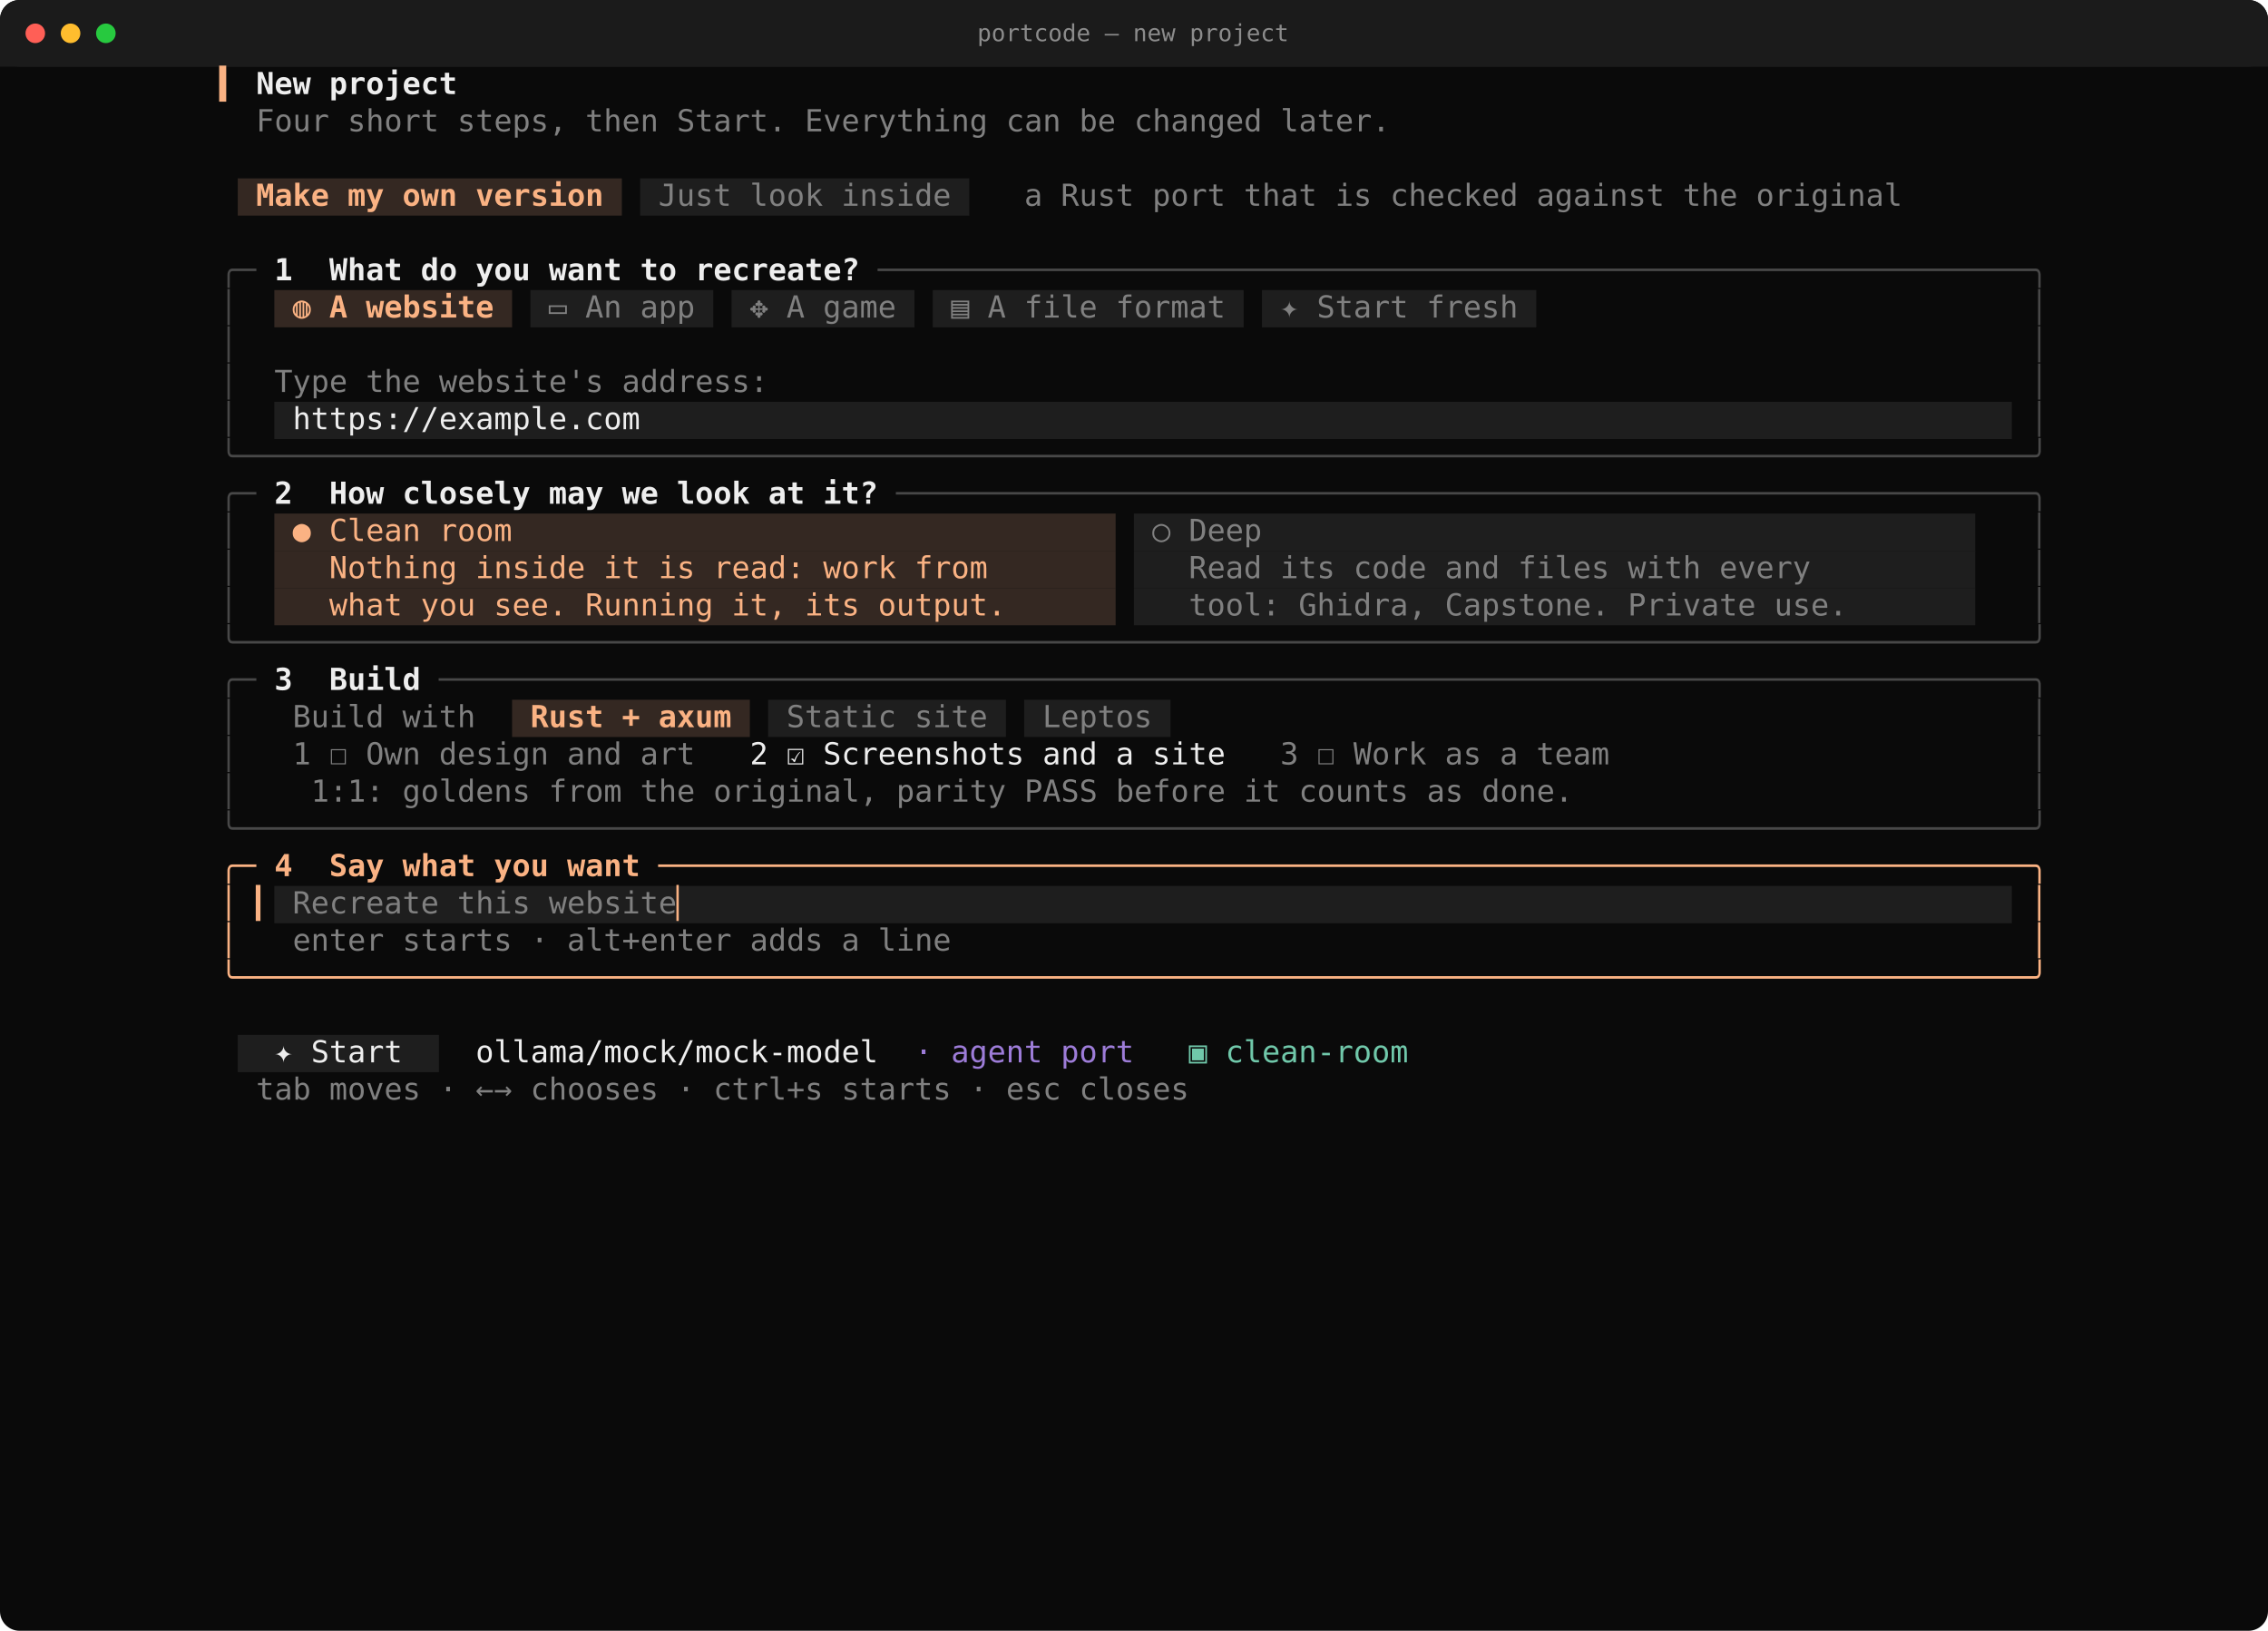
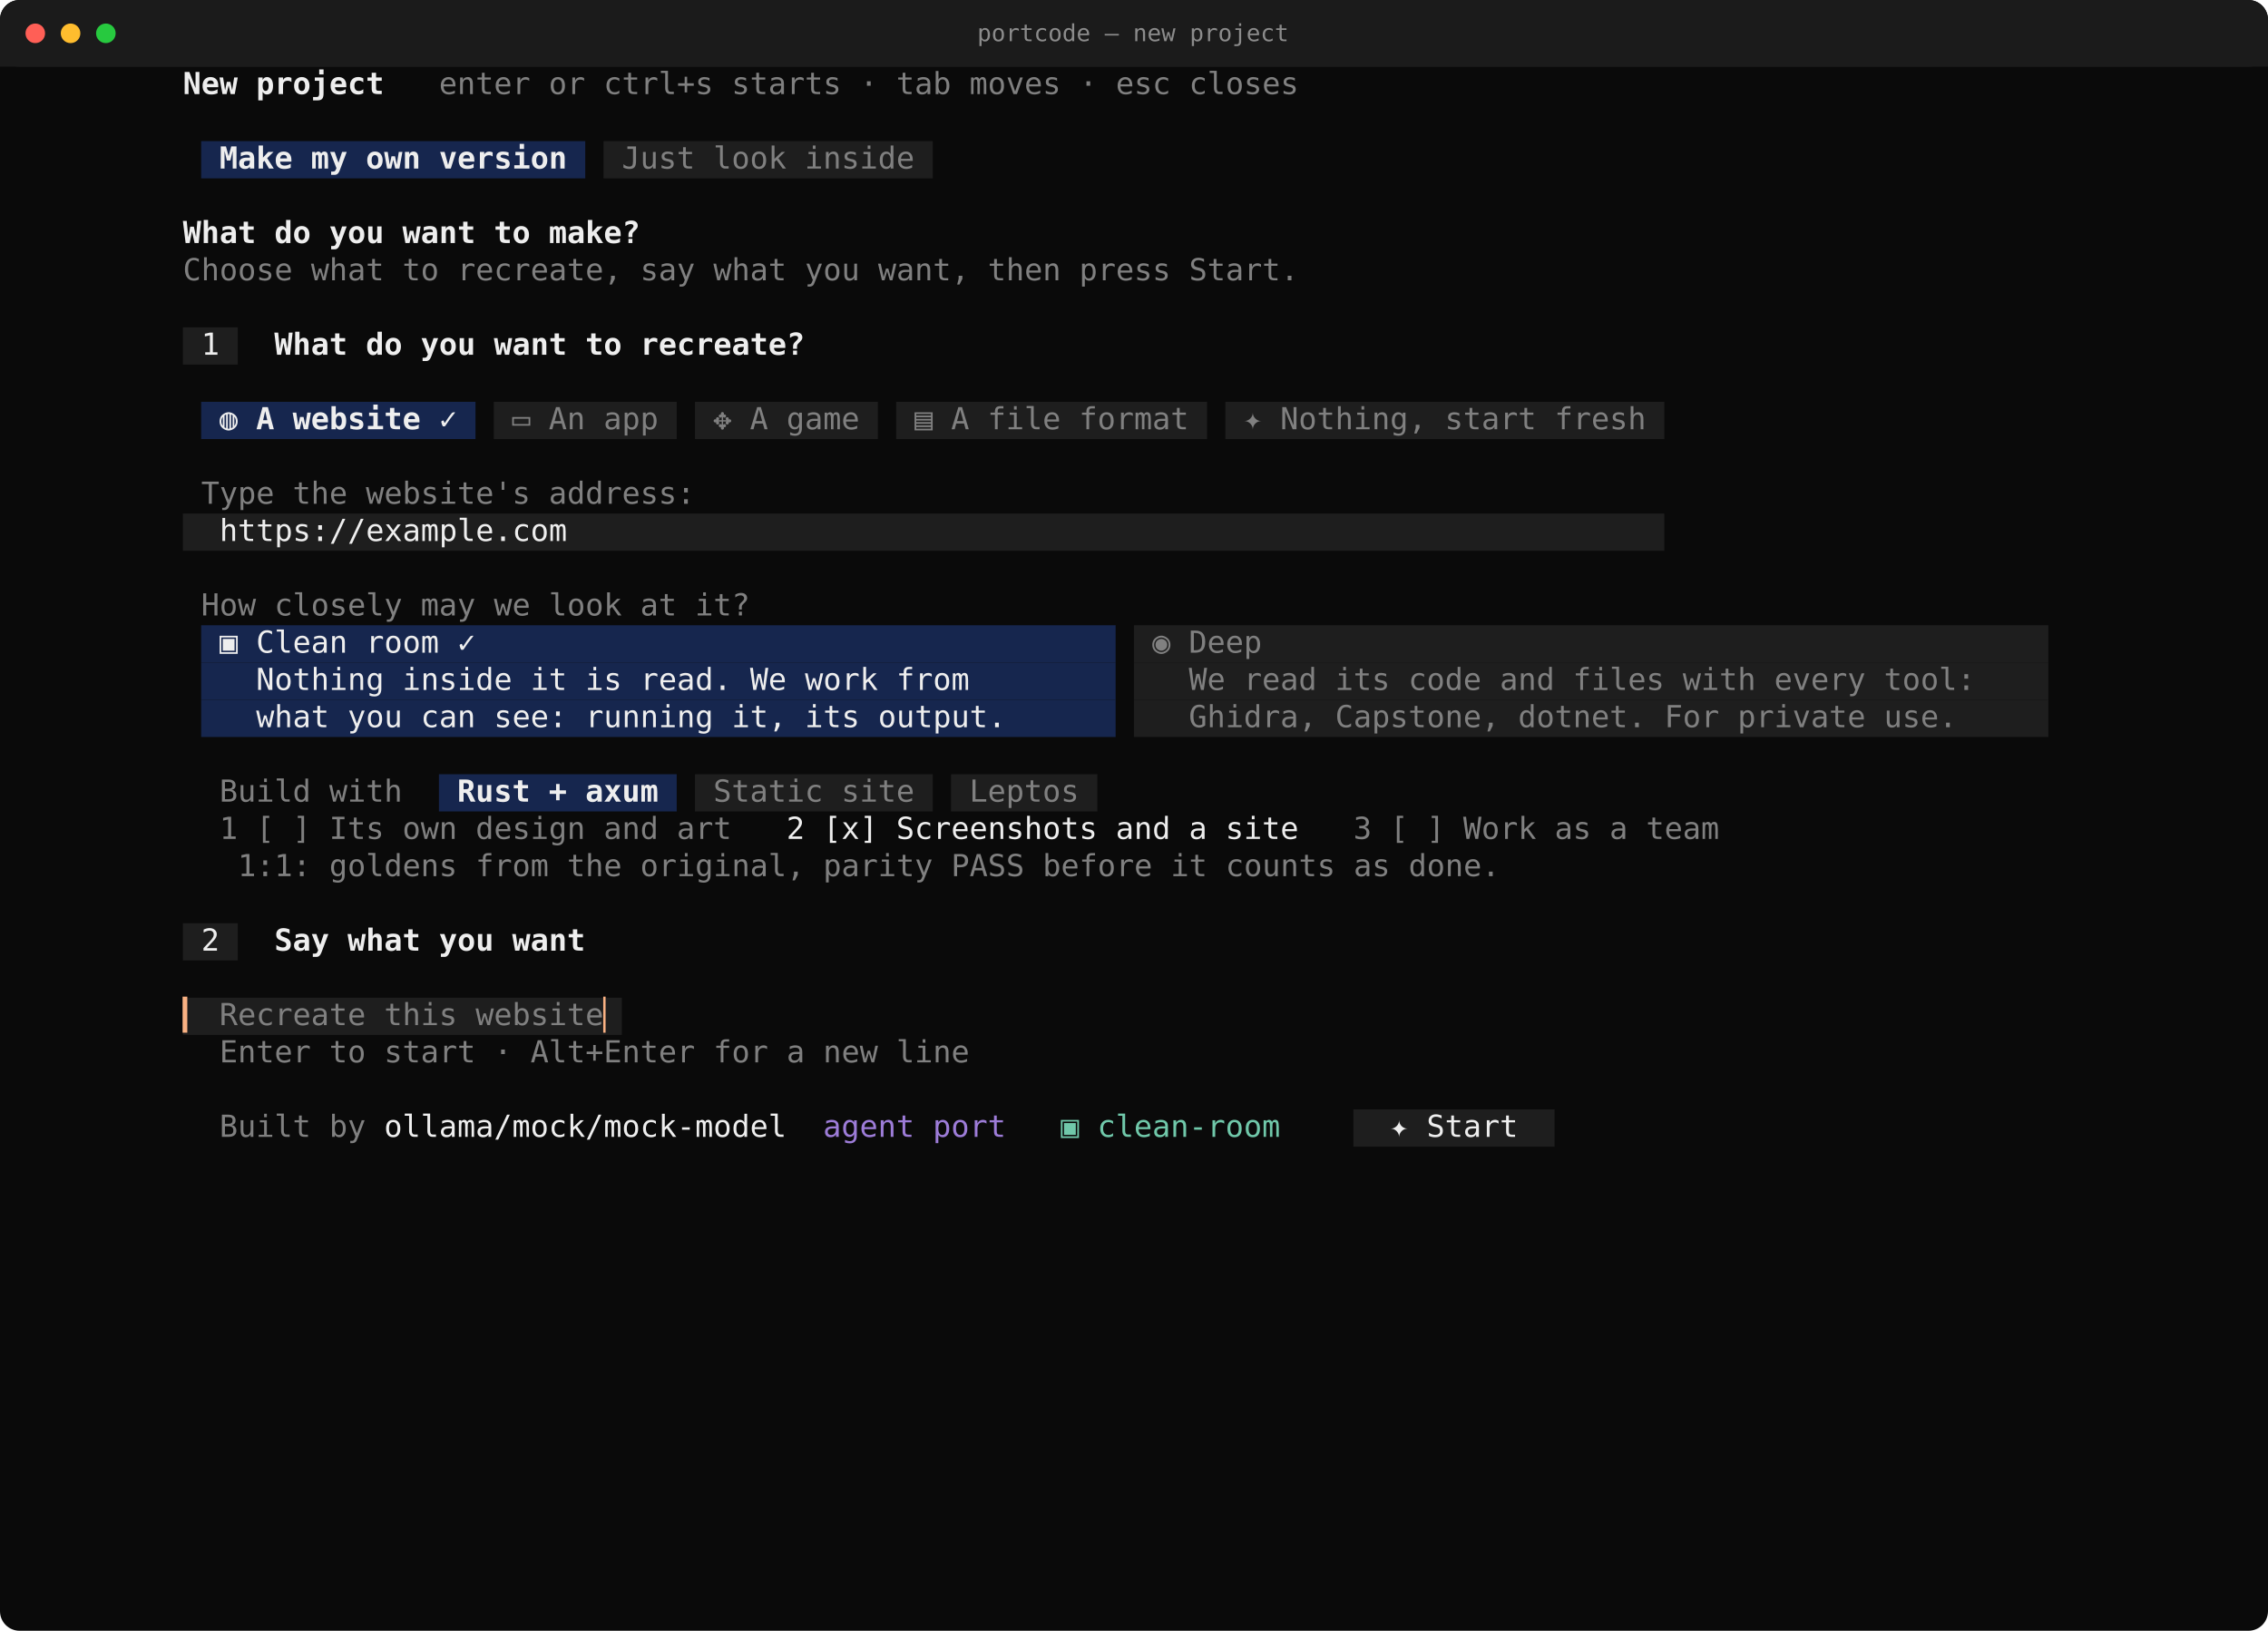
<svg xmlns="http://www.w3.org/2000/svg" width="1157" height="832" viewBox="0 0 1157 832" role="img" aria-label="portcode — new project">
  <rect width="1157" height="832" rx="10" fill="#0a0a0a" />
  <rect width="1157" height="34" rx="10" fill="#1b1b1b" />
  <rect y="24" width="1157" height="10" fill="#1b1b1b" />
  <circle cx="18" cy="17" r="5" fill="#ff5f56" />
  <circle cx="36" cy="17" r="5" fill="#ffbd2e" />
  <circle cx="54" cy="17" r="5" fill="#27c93f" />
  <text x="578" y="21" fill="#8b8b8b" font-family="ui-monospace,Menlo,monospace" font-size="12" text-anchor="middle">portcode — new project</text>
-   <rect x="121.29" y="91.00" width="195.93" height="19" fill="#342822" />
-   <rect x="326.55" y="91.00" width="167.94" height="19" fill="#1e1e1e" />
-   <rect x="139.95" y="148.00" width="121.29" height="19" fill="#342822" />
-   <rect x="270.57" y="148.00" width="93.30" height="19" fill="#1e1e1e" />
-   <rect x="373.20" y="148.00" width="93.30" height="19" fill="#1e1e1e" />
-   <rect x="475.83" y="148.00" width="158.61" height="19" fill="#1e1e1e" />
-   <rect x="643.77" y="148.00" width="139.95" height="19" fill="#1e1e1e" />
-   <rect x="139.95" y="205.00" width="886.35" height="19" fill="#1e1e1e" />
-   <rect x="139.95" y="262.00" width="429.18" height="19" fill="#342822" />
-   <rect x="578.46" y="262.00" width="429.18" height="19" fill="#1e1e1e" />
-   <rect x="139.95" y="281.00" width="429.18" height="19" fill="#342822" />
-   <rect x="578.46" y="281.00" width="429.18" height="19" fill="#1e1e1e" />
-   <rect x="139.95" y="300.00" width="429.18" height="19" fill="#342822" />
-   <rect x="578.46" y="300.00" width="429.18" height="19" fill="#1e1e1e" />
-   <rect x="261.24" y="357.00" width="121.29" height="19" fill="#342822" />
-   <rect x="391.86" y="357.00" width="121.29" height="19" fill="#1e1e1e" />
-   <rect x="522.48" y="357.00" width="74.64" height="19" fill="#1e1e1e" />
-   <rect x="139.95" y="452.00" width="886.35" height="19" fill="#1e1e1e" />
-   <rect x="121.29" y="528.00" width="102.63" height="19" fill="#1e1e1e" />
+   <rect x="102.63" y="72.00" width="195.93" height="19" fill="#16264e" />
+   <rect x="307.89" y="72.00" width="167.94" height="19" fill="#1e1e1e" />
+   <rect x="93.30" y="167.00" width="27.99" height="19" fill="#1e1e1e" />
+   <rect x="102.63" y="205.00" width="139.95" height="19" fill="#16264e" />
+   <rect x="251.91" y="205.00" width="93.30" height="19" fill="#1e1e1e" />
+   <rect x="354.54" y="205.00" width="93.30" height="19" fill="#1e1e1e" />
+   <rect x="457.17" y="205.00" width="158.61" height="19" fill="#1e1e1e" />
+   <rect x="625.11" y="205.00" width="223.92" height="19" fill="#1e1e1e" />
+   <rect x="93.30" y="262.00" width="755.73" height="19" fill="#1e1e1e" />
+   <rect x="102.63" y="319.00" width="466.50" height="19" fill="#16264e" />
+   <rect x="578.46" y="319.00" width="466.50" height="19" fill="#1e1e1e" />
+   <rect x="102.63" y="338.00" width="466.50" height="19" fill="#16264e" />
+   <rect x="578.46" y="338.00" width="466.50" height="19" fill="#1e1e1e" />
+   <rect x="102.63" y="357.00" width="466.50" height="19" fill="#16264e" />
+   <rect x="578.46" y="357.00" width="466.50" height="19" fill="#1e1e1e" />
+   <rect x="223.92" y="395.00" width="121.29" height="19" fill="#16264e" />
+   <rect x="354.54" y="395.00" width="121.29" height="19" fill="#1e1e1e" />
+   <rect x="485.16" y="395.00" width="74.64" height="19" fill="#1e1e1e" />
+   <rect x="93.30" y="471.00" width="27.99" height="19" fill="#1e1e1e" />
+   <rect x="93.30" y="509.00" width="223.92" height="19" fill="#1e1e1e" />
+   <rect x="690.42" y="566.00" width="102.63" height="19" fill="#1e1e1e" />
  <g font-family="ui-monospace,SFMono-Regular,Menlo,Consolas,'DejaVu Sans Mono',monospace" font-size="15.5" xml:space="preserve">
-     <text x="111.96" y="48.00" fill="#fab283" textLength="9.33" lengthAdjust="spacingAndGlyphs">▍</text>
-     <text x="121.29" y="48.00" fill="#eeeeee" textLength="111.96" lengthAdjust="spacingAndGlyphs" font-weight="700"> New project</text>
-     <text x="111.96" y="67.00" fill="#808080" textLength="597.12" lengthAdjust="spacingAndGlyphs">  Four short steps, then Start. Everything can be changed later.</text>
-     <text x="121.29" y="105.00" fill="#fab283" textLength="195.93" lengthAdjust="spacingAndGlyphs" font-weight="700"> Make my own version </text>
-     <text x="326.55" y="105.00" fill="#808080" textLength="643.77" lengthAdjust="spacingAndGlyphs"> Just look inside    a Rust port that is checked against the original</text>
-     <text x="111.96" y="143.00" fill="#484848" textLength="18.66" lengthAdjust="spacingAndGlyphs">╭─</text>
-     <text x="130.62" y="143.00" fill="#eeeeee" textLength="317.22" lengthAdjust="spacingAndGlyphs" font-weight="700"> 1  What do you want to recreate? </text>
-     <text x="447.84" y="143.00" fill="#484848" textLength="597.12" lengthAdjust="spacingAndGlyphs">───────────────────────────────────────────────────────────────╮</text>
-     <text x="111.96" y="162.00" fill="#484848" textLength="18.66" lengthAdjust="spacingAndGlyphs">│ </text>
-     <text x="139.95" y="162.00" fill="#fab283" textLength="121.29" lengthAdjust="spacingAndGlyphs" font-weight="700"> ◍ A website </text>
-     <text x="270.57" y="162.00" fill="#808080" textLength="93.30" lengthAdjust="spacingAndGlyphs"> ▭ An app </text>
-     <text x="373.20" y="162.00" fill="#808080" textLength="93.30" lengthAdjust="spacingAndGlyphs"> ✥ A game </text>
-     <text x="475.83" y="162.00" fill="#808080" textLength="158.61" lengthAdjust="spacingAndGlyphs"> ▤ A file format </text>
-     <text x="643.77" y="162.00" fill="#808080" textLength="139.95" lengthAdjust="spacingAndGlyphs"> ✦ Start fresh </text>
-     <text x="1026.30" y="162.00" fill="#484848" textLength="18.66" lengthAdjust="spacingAndGlyphs"> │</text>
-     <text x="111.96" y="181.00" fill="#484848" textLength="18.66" lengthAdjust="spacingAndGlyphs">│ </text>
-     <text x="1026.30" y="181.00" fill="#484848" textLength="18.66" lengthAdjust="spacingAndGlyphs"> │</text>
-     <text x="111.96" y="200.00" fill="#484848" textLength="18.66" lengthAdjust="spacingAndGlyphs">│ </text>
-     <text x="130.62" y="200.00" fill="#808080" textLength="261.24" lengthAdjust="spacingAndGlyphs"> Type the website's address:</text>
-     <text x="1026.30" y="200.00" fill="#484848" textLength="18.66" lengthAdjust="spacingAndGlyphs"> │</text>
-     <text x="111.96" y="219.00" fill="#484848" textLength="18.66" lengthAdjust="spacingAndGlyphs">│ </text>
-     <text x="130.62" y="219.00" fill="#eeeeee" textLength="895.68" lengthAdjust="spacingAndGlyphs">  https://example.com                                                                           </text>
-     <text x="1026.30" y="219.00" fill="#484848" textLength="18.66" lengthAdjust="spacingAndGlyphs"> │</text>
-     <text x="111.96" y="238.00" fill="#484848" textLength="933.00" lengthAdjust="spacingAndGlyphs">╰──────────────────────────────────────────────────────────────────────────────────────────────────╯</text>
-     <text x="111.96" y="257.00" fill="#484848" textLength="18.66" lengthAdjust="spacingAndGlyphs">╭─</text>
-     <text x="130.62" y="257.00" fill="#eeeeee" textLength="326.55" lengthAdjust="spacingAndGlyphs" font-weight="700"> 2  How closely may we look at it? </text>
-     <text x="457.17" y="257.00" fill="#484848" textLength="587.79" lengthAdjust="spacingAndGlyphs">──────────────────────────────────────────────────────────────╮</text>
-     <text x="111.96" y="276.00" fill="#484848" textLength="18.66" lengthAdjust="spacingAndGlyphs">│ </text>
-     <text x="139.95" y="276.00" fill="#fab283" textLength="429.18" lengthAdjust="spacingAndGlyphs"> ● Clean room                                 </text>
-     <text x="578.46" y="276.00" fill="#808080" textLength="429.18" lengthAdjust="spacingAndGlyphs"> ○ Deep                                       </text>
-     <text x="1026.30" y="276.00" fill="#484848" textLength="18.66" lengthAdjust="spacingAndGlyphs"> │</text>
-     <text x="111.96" y="295.00" fill="#484848" textLength="18.66" lengthAdjust="spacingAndGlyphs">│ </text>
-     <text x="139.95" y="295.00" fill="#fab283" textLength="429.18" lengthAdjust="spacingAndGlyphs">   Nothing inside it is read: work from       </text>
-     <text x="578.46" y="295.00" fill="#808080" textLength="429.18" lengthAdjust="spacingAndGlyphs">   Read its code and files with every         </text>
-     <text x="1026.30" y="295.00" fill="#484848" textLength="18.66" lengthAdjust="spacingAndGlyphs"> │</text>
-     <text x="111.96" y="314.00" fill="#484848" textLength="18.66" lengthAdjust="spacingAndGlyphs">│ </text>
-     <text x="139.95" y="314.00" fill="#fab283" textLength="429.18" lengthAdjust="spacingAndGlyphs">   what you see. Running it, its output.      </text>
-     <text x="578.46" y="314.00" fill="#808080" textLength="429.18" lengthAdjust="spacingAndGlyphs">   tool: Ghidra, Capstone. Private use.       </text>
-     <text x="1026.30" y="314.00" fill="#484848" textLength="18.66" lengthAdjust="spacingAndGlyphs"> │</text>
-     <text x="111.96" y="333.00" fill="#484848" textLength="933.00" lengthAdjust="spacingAndGlyphs">╰──────────────────────────────────────────────────────────────────────────────────────────────────╯</text>
-     <text x="111.96" y="352.00" fill="#484848" textLength="18.66" lengthAdjust="spacingAndGlyphs">╭─</text>
-     <text x="130.62" y="352.00" fill="#eeeeee" textLength="93.30" lengthAdjust="spacingAndGlyphs" font-weight="700"> 3  Build </text>
-     <text x="223.92" y="352.00" fill="#484848" textLength="821.04" lengthAdjust="spacingAndGlyphs">───────────────────────────────────────────────────────────────────────────────────────╮</text>
-     <text x="111.96" y="371.00" fill="#484848" textLength="18.66" lengthAdjust="spacingAndGlyphs">│ </text>
-     <text x="139.95" y="371.00" fill="#808080" textLength="121.29" lengthAdjust="spacingAndGlyphs"> Build with  </text>
-     <text x="261.24" y="371.00" fill="#fab283" textLength="121.29" lengthAdjust="spacingAndGlyphs" font-weight="700"> Rust + axum </text>
-     <text x="391.86" y="371.00" fill="#808080" textLength="121.29" lengthAdjust="spacingAndGlyphs"> Static site </text>
-     <text x="522.48" y="371.00" fill="#808080" textLength="74.64" lengthAdjust="spacingAndGlyphs"> Leptos </text>
-     <text x="1026.30" y="371.00" fill="#484848" textLength="18.66" lengthAdjust="spacingAndGlyphs"> │</text>
-     <text x="111.96" y="390.00" fill="#484848" textLength="18.66" lengthAdjust="spacingAndGlyphs">│ </text>
-     <text x="139.95" y="390.00" fill="#808080" textLength="233.25" lengthAdjust="spacingAndGlyphs"> 1 ☐ Own design and art  </text>
-     <text x="373.20" y="390.00" fill="#eeeeee" textLength="270.57" lengthAdjust="spacingAndGlyphs"> 2 ☑ Screenshots and a site  </text>
-     <text x="643.77" y="390.00" fill="#808080" textLength="195.93" lengthAdjust="spacingAndGlyphs"> 3 ☐ Work as a team  </text>
-     <text x="1026.30" y="390.00" fill="#484848" textLength="18.66" lengthAdjust="spacingAndGlyphs"> │</text>
-     <text x="111.96" y="409.00" fill="#484848" textLength="18.66" lengthAdjust="spacingAndGlyphs">│ </text>
-     <text x="130.62" y="409.00" fill="#808080" textLength="671.76" lengthAdjust="spacingAndGlyphs">   1:1: goldens from the original, parity PASS before it counts as done.</text>
-     <text x="1026.30" y="409.00" fill="#484848" textLength="18.66" lengthAdjust="spacingAndGlyphs"> │</text>
-     <text x="111.96" y="428.00" fill="#484848" textLength="933.00" lengthAdjust="spacingAndGlyphs">╰──────────────────────────────────────────────────────────────────────────────────────────────────╯</text>
-     <text x="111.96" y="447.00" fill="#fab283" textLength="18.66" lengthAdjust="spacingAndGlyphs">╭─</text>
-     <text x="130.62" y="447.00" fill="#fab283" textLength="205.26" lengthAdjust="spacingAndGlyphs" font-weight="700"> 4  Say what you want </text>
-     <text x="335.88" y="447.00" fill="#fab283" textLength="709.08" lengthAdjust="spacingAndGlyphs">───────────────────────────────────────────────────────────────────────────╮</text>
-     <text x="111.96" y="466.00" fill="#fab283" textLength="27.99" lengthAdjust="spacingAndGlyphs">│ ▎</text>
-     <text x="139.95" y="466.00" fill="#808080" textLength="205.26" lengthAdjust="spacingAndGlyphs"> Recreate this website</text>
-     <text x="345.21" y="466.00" fill="#fab283" textLength="9.33" lengthAdjust="spacingAndGlyphs">▏</text>
-     <text x="1026.30" y="466.00" fill="#fab283" textLength="18.66" lengthAdjust="spacingAndGlyphs"> │</text>
-     <text x="111.96" y="485.00" fill="#fab283" textLength="18.66" lengthAdjust="spacingAndGlyphs">│ </text>
-     <text x="130.62" y="485.00" fill="#808080" textLength="354.54" lengthAdjust="spacingAndGlyphs">  enter starts · alt+enter adds a line</text>
-     <text x="1026.30" y="485.00" fill="#fab283" textLength="18.66" lengthAdjust="spacingAndGlyphs"> │</text>
-     <text x="111.96" y="504.00" fill="#fab283" textLength="933.00" lengthAdjust="spacingAndGlyphs">╰──────────────────────────────────────────────────────────────────────────────────────────────────╯</text>
-     <text x="0.00" y="542.00" fill="#eeeeee" textLength="447.84" lengthAdjust="spacingAndGlyphs">               ✦ Start    ollama/mock/mock-model</text>
-     <text x="447.84" y="542.00" fill="#9d7cd8" textLength="149.28" lengthAdjust="spacingAndGlyphs">  · agent port  </text>
-     <text x="597.12" y="542.00" fill="#70c8aa" textLength="130.62" lengthAdjust="spacingAndGlyphs"> ▣ clean-room </text>
-     <text x="111.96" y="561.00" fill="#808080" textLength="494.49" lengthAdjust="spacingAndGlyphs">  tab moves · ←→ chooses · ctrl+s starts · esc closes</text>
+     <text x="93.30" y="48.00" fill="#eeeeee" textLength="102.63" lengthAdjust="spacingAndGlyphs" font-weight="700">New project</text>
+     <text x="195.93" y="48.00" fill="#808080" textLength="466.50" lengthAdjust="spacingAndGlyphs">   enter or ctrl+s starts · tab moves · esc closes</text>
+     <text x="102.63" y="86.00" fill="#eeeeee" textLength="195.93" lengthAdjust="spacingAndGlyphs" font-weight="700"> Make my own version </text>
+     <text x="307.89" y="86.00" fill="#808080" textLength="167.94" lengthAdjust="spacingAndGlyphs"> Just look inside </text>
+     <text x="93.30" y="124.00" fill="#eeeeee" textLength="233.25" lengthAdjust="spacingAndGlyphs" font-weight="700">What do you want to make?</text>
+     <text x="93.30" y="143.00" fill="#808080" textLength="569.13" lengthAdjust="spacingAndGlyphs">Choose what to recreate, say what you want, then press Start.</text>
+     <text x="0.00" y="181.00" fill="#eeeeee" textLength="121.29" lengthAdjust="spacingAndGlyphs">           1 </text>
+     <text x="121.29" y="181.00" fill="#eeeeee" textLength="289.23" lengthAdjust="spacingAndGlyphs" font-weight="700">  What do you want to recreate?</text>
+     <text x="102.63" y="219.00" fill="#eeeeee" textLength="139.95" lengthAdjust="spacingAndGlyphs" font-weight="700"> ◍ A website ✓ </text>
+     <text x="251.91" y="219.00" fill="#808080" textLength="93.30" lengthAdjust="spacingAndGlyphs"> ▭ An app </text>
+     <text x="354.54" y="219.00" fill="#808080" textLength="93.30" lengthAdjust="spacingAndGlyphs"> ✥ A game </text>
+     <text x="457.17" y="219.00" fill="#808080" textLength="158.61" lengthAdjust="spacingAndGlyphs"> ▤ A file format </text>
+     <text x="625.11" y="219.00" fill="#808080" textLength="223.92" lengthAdjust="spacingAndGlyphs"> ✦ Nothing, start fresh </text>
+     <text x="93.30" y="257.00" fill="#808080" textLength="261.24" lengthAdjust="spacingAndGlyphs"> Type the website's address:</text>
+     <text x="0.00" y="276.00" fill="#eeeeee" textLength="1156.92" lengthAdjust="spacingAndGlyphs">            https://example.com                                                                                             </text>
+     <text x="93.30" y="314.00" fill="#808080" textLength="289.23" lengthAdjust="spacingAndGlyphs"> How closely may we look at it?</text>
+     <text x="0.00" y="333.00" fill="#eeeeee" textLength="578.46" lengthAdjust="spacingAndGlyphs">            ▣ Clean room ✓                                    </text>
+     <text x="578.46" y="333.00" fill="#808080" textLength="466.50" lengthAdjust="spacingAndGlyphs"> ◉ Deep                                           </text>
+     <text x="0.00" y="352.00" fill="#eeeeee" textLength="578.46" lengthAdjust="spacingAndGlyphs">              Nothing inside it is read. We work from         </text>
+     <text x="578.46" y="352.00" fill="#808080" textLength="466.50" lengthAdjust="spacingAndGlyphs">   We read its code and files with every tool:    </text>
+     <text x="0.00" y="371.00" fill="#eeeeee" textLength="578.46" lengthAdjust="spacingAndGlyphs">              what you can see: running it, its output.       </text>
+     <text x="578.46" y="371.00" fill="#808080" textLength="466.50" lengthAdjust="spacingAndGlyphs">   Ghidra, Capstone, dotnet. For private use.     </text>
+     <text x="102.63" y="409.00" fill="#808080" textLength="121.29" lengthAdjust="spacingAndGlyphs"> Build with  </text>
+     <text x="223.92" y="409.00" fill="#eeeeee" textLength="121.29" lengthAdjust="spacingAndGlyphs" font-weight="700"> Rust + axum </text>
+     <text x="354.54" y="409.00" fill="#808080" textLength="121.29" lengthAdjust="spacingAndGlyphs"> Static site </text>
+     <text x="485.16" y="409.00" fill="#808080" textLength="74.64" lengthAdjust="spacingAndGlyphs"> Leptos </text>
+     <text x="102.63" y="428.00" fill="#808080" textLength="279.90" lengthAdjust="spacingAndGlyphs"> 1 [ ] Its own design and art </text>
+     <text x="382.53" y="428.00" fill="#eeeeee" textLength="289.23" lengthAdjust="spacingAndGlyphs">  2 [x] Screenshots and a site </text>
+     <text x="671.76" y="428.00" fill="#808080" textLength="214.59" lengthAdjust="spacingAndGlyphs">  3 [ ] Work as a team </text>
+     <text x="93.30" y="447.00" fill="#808080" textLength="671.76" lengthAdjust="spacingAndGlyphs">   1:1: goldens from the original, parity PASS before it counts as done.</text>
+     <text x="0.00" y="485.00" fill="#eeeeee" textLength="121.29" lengthAdjust="spacingAndGlyphs">           2 </text>
+     <text x="121.29" y="485.00" fill="#eeeeee" textLength="177.27" lengthAdjust="spacingAndGlyphs" font-weight="700">  Say what you want</text>
+     <text x="93.30" y="523.00" fill="#fab283" textLength="9.33" lengthAdjust="spacingAndGlyphs">▎</text>
+     <text x="102.63" y="523.00" fill="#808080" textLength="205.26" lengthAdjust="spacingAndGlyphs"> Recreate this website</text>
+     <text x="307.89" y="523.00" fill="#fab283" textLength="9.33" lengthAdjust="spacingAndGlyphs">▏</text>
+     <text x="93.30" y="542.00" fill="#808080" textLength="401.19" lengthAdjust="spacingAndGlyphs">  Enter to start · Alt+Enter for a new line</text>
+     <text x="102.63" y="580.00" fill="#808080" textLength="93.30" lengthAdjust="spacingAndGlyphs"> Built by </text>
+     <text x="195.93" y="580.00" fill="#eeeeee" textLength="205.26" lengthAdjust="spacingAndGlyphs">ollama/mock/mock-model</text>
+     <text x="401.19" y="580.00" fill="#9d7cd8" textLength="130.62" lengthAdjust="spacingAndGlyphs">  agent port  </text>
+     <text x="531.81" y="580.00" fill="#70c8aa" textLength="130.62" lengthAdjust="spacingAndGlyphs"> ▣ clean-room </text>
+     <text x="662.43" y="580.00" fill="#eeeeee" textLength="494.49" lengthAdjust="spacingAndGlyphs">     ✦ Start                                         </text>
  </g>
</svg>
